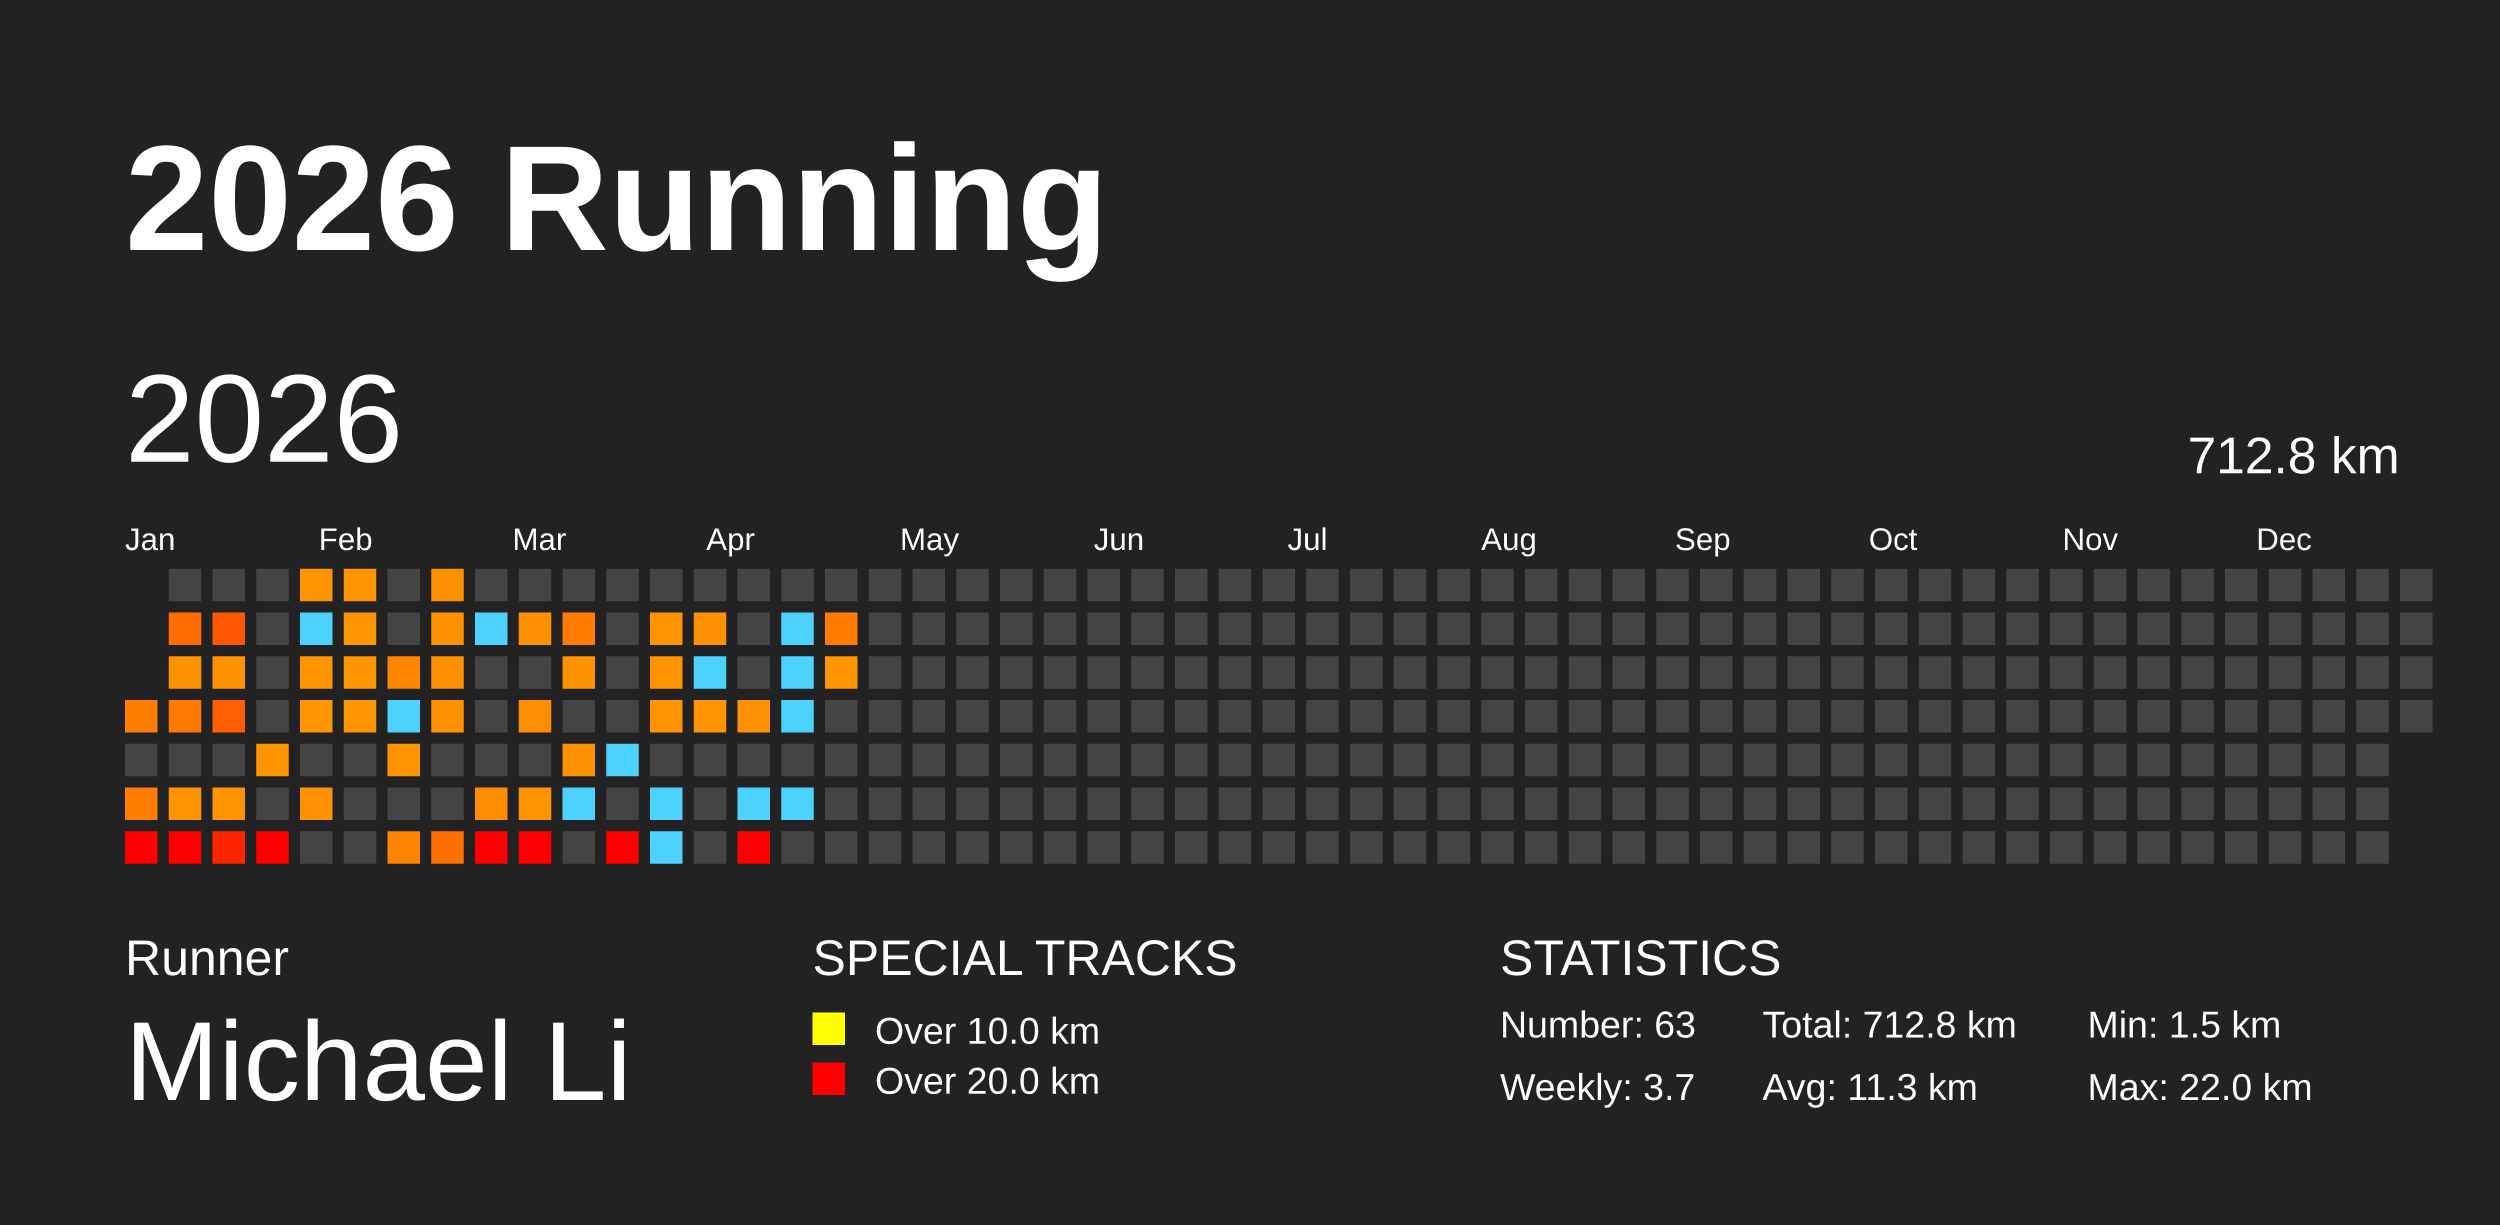
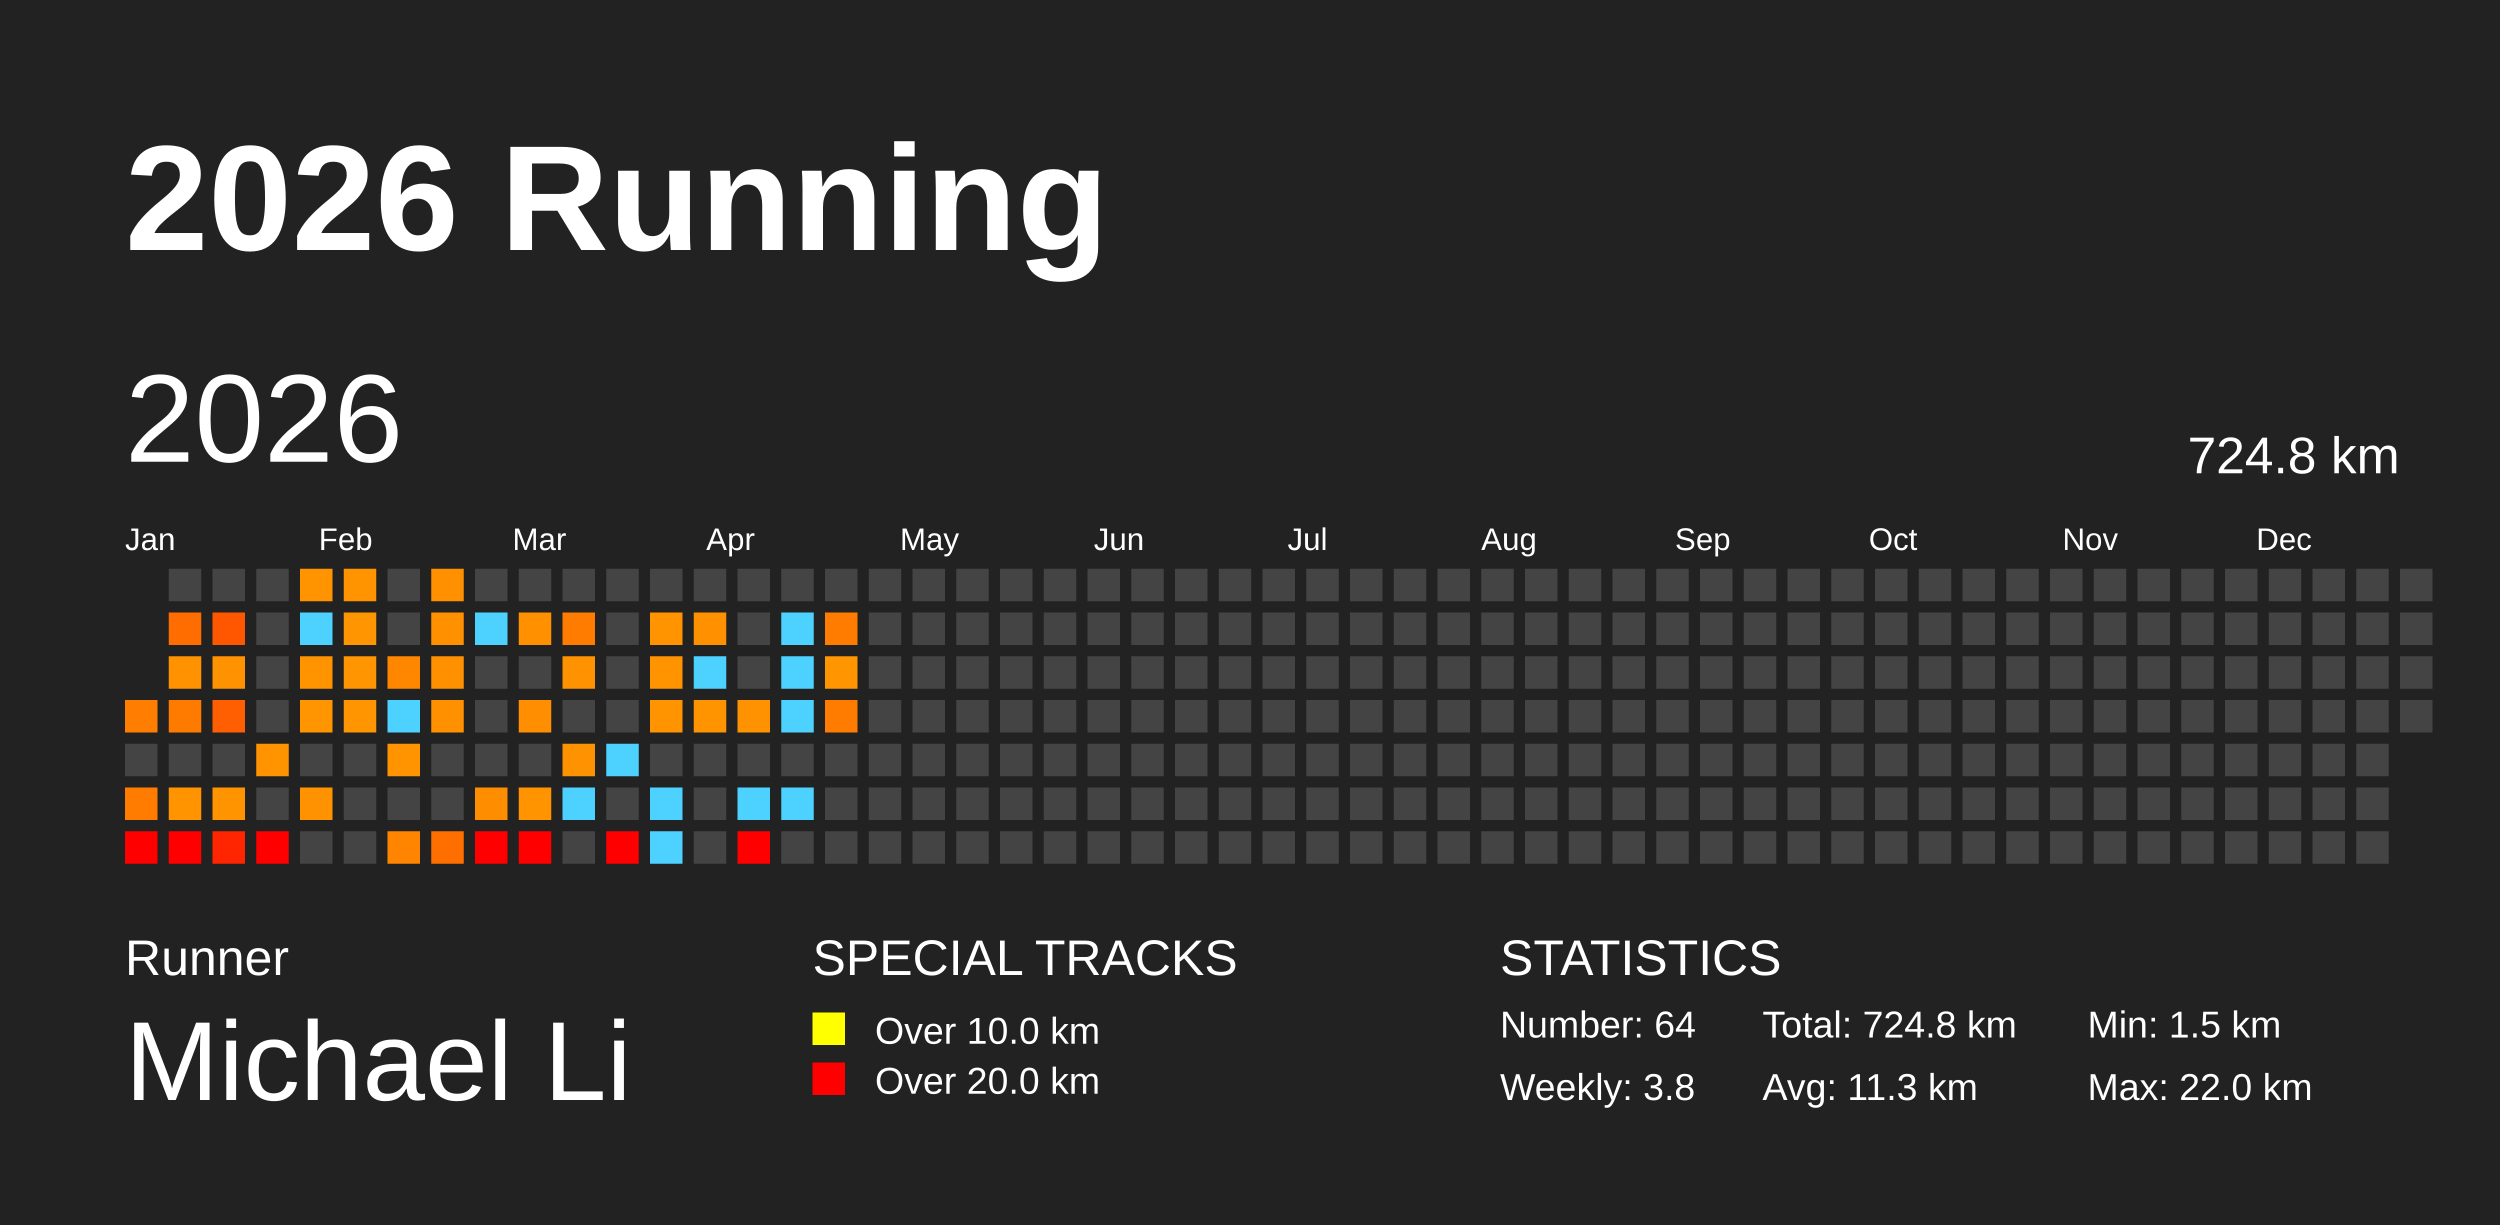
<svg xmlns="http://www.w3.org/2000/svg" baseProfile="full" height="98mm" version="1.1" viewBox="0,0,200,98" width="200mm">
  <defs />
  <rect fill="#222222" height="98" width="200" x="0" y="0" />
  <text fill="#FFFFFF" style="font-size:12px; font-family:Arial; font-weight:bold;" x="10" y="20">2026 Running</text>
  <text fill="#FFFFFF" style="font-size:4px; font-family:Arial" x="10" y="78">Runner</text>
  <text fill="#FFFFFF" style="font-size:9px; font-family:Arial" x="10" y="88">Michael Li</text>
  <text fill="#FFFFFF" style="font-size:4px; font-family:Arial" x="65" y="78">SPECIAL TRACKS</text>
  <rect fill="yellow" height="2.6" width="2.6" x="65" y="81" />
  <text fill="#FFFFFF" style="font-size:3px; font-family:Arial" x="70" y="83.5">Over 10.0 km</text>
  <rect fill="red" height="2.6" width="2.6" x="65" y="85" />
  <text fill="#FFFFFF" style="font-size:3px; font-family:Arial" x="70" y="87.5">Over 20.0 km</text>
  <text fill="#FFFFFF" style="font-size:4px; font-family:Arial" x="120" y="78">STATISTICS</text>
-   <text fill="#FFFFFF" style="font-size:3px; font-family:Arial" x="120" y="83">Number: 63</text>
-   <text fill="#FFFFFF" style="font-size:3px; font-family:Arial" x="120" y="88">Weekly: 3.7</text>
-   <text fill="#FFFFFF" style="font-size:3px; font-family:Arial" x="141" y="83">Total: 712.8 km</text>
+   <text fill="#FFFFFF" style="font-size:3px; font-family:Arial" x="120" y="83">Number: 64</text>
+   <text fill="#FFFFFF" style="font-size:3px; font-family:Arial" x="120" y="88">Weekly: 3.8</text>
+   <text fill="#FFFFFF" style="font-size:3px; font-family:Arial" x="141" y="83">Total: 724.8 km</text>
  <text fill="#FFFFFF" style="font-size:3px; font-family:Arial" x="141" y="88">Avg: 11.3 km</text>
  <text fill="#FFFFFF" style="font-size:3px; font-family:Arial" x="167" y="83">Min: 1.5 km</text>
  <text fill="#FFFFFF" style="font-size:3px; font-family:Arial" x="167" y="88">Max: 22.0 km</text>
  <text dominant-baseline="hanging" fill="#FFFFFF" style="font-size:10.0px; font-family:Arial;" x="10" y="30">2026</text>
-   <text dominant-baseline="hanging" fill="#FFFFFF" style="font-size:4.125px; font-family:Arial;" x="175" y="35">712.8 km</text>
+   <text dominant-baseline="hanging" fill="#FFFFFF" style="font-size:4.125px; font-family:Arial;" x="175" y="35">724.8 km</text>
  <text fill="#FFFFFF" style="font-size:2.5px; font-family:Arial" x="10.0" y="44">Jan</text>
  <text fill="#FFFFFF" style="font-size:2.5px; font-family:Arial" x="25.5" y="44">Feb</text>
  <text fill="#FFFFFF" style="font-size:2.5px; font-family:Arial" x="41.0" y="44">Mar</text>
  <text fill="#FFFFFF" style="font-size:2.5px; font-family:Arial" x="56.5" y="44">Apr</text>
  <text fill="#FFFFFF" style="font-size:2.5px; font-family:Arial" x="72.0" y="44">May</text>
  <text fill="#FFFFFF" style="font-size:2.5px; font-family:Arial" x="87.5" y="44">Jun</text>
  <text fill="#FFFFFF" style="font-size:2.5px; font-family:Arial" x="103.0" y="44">Jul</text>
  <text fill="#FFFFFF" style="font-size:2.5px; font-family:Arial" x="118.5" y="44">Aug</text>
  <text fill="#FFFFFF" style="font-size:2.5px; font-family:Arial" x="134.0" y="44">Sep</text>
  <text fill="#FFFFFF" style="font-size:2.5px; font-family:Arial" x="149.5" y="44">Oct</text>
  <text fill="#FFFFFF" style="font-size:2.5px; font-family:Arial" x="165.0" y="44">Nov</text>
  <text fill="#FFFFFF" style="font-size:2.5px; font-family:Arial" x="180.5" y="44">Dec</text>
  <rect fill="#ff7d00" height="2.6" width="2.6" x="10.0" y="56.0" />
  <rect fill="#444444" height="2.6" width="2.6" x="10.0" y="59.5" />
  <rect fill="#ff7c00" height="2.6" width="2.6" x="10.0" y="63.0" />
  <rect fill="red" height="2.6" width="2.6" x="10.0" y="66.5" />
  <rect fill="#444444" height="2.6" width="2.6" x="13.5" y="45.5" />
  <rect fill="#ff6d00" height="2.6" width="2.6" x="13.5" y="49.0" />
  <rect fill="#ff9200" height="2.6" width="2.6" x="13.5" y="52.5" />
  <rect fill="#ff7b00" height="2.6" width="2.6" x="13.5" y="56.0" />
  <rect fill="#444444" height="2.6" width="2.6" x="13.5" y="59.5" />
  <rect fill="#ff9300" height="2.6" width="2.6" x="13.5" y="63.0" />
  <rect fill="red" height="2.6" width="2.6" x="13.5" y="66.5" />
  <rect fill="#444444" height="2.6" width="2.6" x="17.0" y="45.5" />
  <rect fill="#ff5600" height="2.6" width="2.6" x="17.0" y="49.0" />
  <rect fill="#ff9200" height="2.6" width="2.6" x="17.0" y="52.5" />
  <rect fill="#ff5f00" height="2.6" width="2.6" x="17.0" y="56.0" />
  <rect fill="#444444" height="2.6" width="2.6" x="17.0" y="59.5" />
  <rect fill="#ff9400" height="2.6" width="2.6" x="17.0" y="63.0" />
  <rect fill="#ff2500" height="2.6" width="2.6" x="17.0" y="66.5" />
  <rect fill="#444444" height="2.6" width="2.6" x="20.5" y="45.5" />
  <rect fill="#444444" height="2.6" width="2.6" x="20.5" y="49.0" />
  <rect fill="#444444" height="2.6" width="2.6" x="20.5" y="52.5" />
  <rect fill="#444444" height="2.6" width="2.6" x="20.5" y="56.0" />
  <rect fill="#ff9300" height="2.6" width="2.6" x="20.5" y="59.5" />
  <rect fill="#444444" height="2.6" width="2.6" x="20.5" y="63.0" />
  <rect fill="red" height="2.6" width="2.6" x="20.5" y="66.5" />
  <rect fill="#ff9400" height="2.6" width="2.6" x="24.0" y="45.5" />
  <rect fill="#4dd2ff" height="2.6" width="2.6" x="24.0" y="49.0" />
  <rect fill="#ff9300" height="2.6" width="2.6" x="24.0" y="52.5" />
  <rect fill="#ff9500" height="2.6" width="2.6" x="24.0" y="56.0" />
  <rect fill="#444444" height="2.6" width="2.6" x="24.0" y="59.5" />
  <rect fill="#ff9200" height="2.6" width="2.6" x="24.0" y="63.0" />
  <rect fill="#444444" height="2.6" width="2.6" x="24.0" y="66.5" />
  <rect fill="#ff9400" height="2.6" width="2.6" x="27.5" y="45.5" />
  <rect fill="#ff9500" height="2.6" width="2.6" x="27.5" y="49.0" />
  <rect fill="#ff9500" height="2.6" width="2.6" x="27.5" y="52.5" />
  <rect fill="#ff9500" height="2.6" width="2.6" x="27.5" y="56.0" />
  <rect fill="#444444" height="2.6" width="2.6" x="27.5" y="59.5" />
  <rect fill="#444444" height="2.6" width="2.6" x="27.5" y="63.0" />
  <rect fill="#444444" height="2.6" width="2.6" x="27.5" y="66.5" />
  <rect fill="#444444" height="2.6" width="2.6" x="31.0" y="45.5" />
  <rect fill="#444444" height="2.6" width="2.6" x="31.0" y="49.0" />
  <rect fill="#ff8700" height="2.6" width="2.6" x="31.0" y="52.5" />
  <rect fill="#4dd2ff" height="2.6" width="2.6" x="31.0" y="56.0" />
  <rect fill="#ff9400" height="2.6" width="2.6" x="31.0" y="59.5" />
  <rect fill="#444444" height="2.6" width="2.6" x="31.0" y="63.0" />
  <rect fill="#ff8500" height="2.6" width="2.6" x="31.0" y="66.5" />
  <rect fill="#ff9000" height="2.6" width="2.6" x="34.5" y="45.5" />
  <rect fill="#ff9100" height="2.6" width="2.6" x="34.5" y="49.0" />
  <rect fill="#ff9100" height="2.6" width="2.6" x="34.5" y="52.5" />
  <rect fill="#ff9100" height="2.6" width="2.6" x="34.5" y="56.0" />
  <rect fill="#444444" height="2.6" width="2.6" x="34.5" y="59.5" />
  <rect fill="#444444" height="2.6" width="2.6" x="34.5" y="63.0" />
  <rect fill="#ff6f00" height="2.6" width="2.6" x="34.5" y="66.5" />
  <rect fill="#444444" height="2.6" width="2.6" x="38.0" y="45.5" />
  <rect fill="#4dd2ff" height="2.6" width="2.6" x="38.0" y="49.0" />
  <rect fill="#444444" height="2.6" width="2.6" x="38.0" y="52.5" />
  <rect fill="#444444" height="2.6" width="2.6" x="38.0" y="56.0" />
  <rect fill="#444444" height="2.6" width="2.6" x="38.0" y="59.5" />
  <rect fill="#ff8d00" height="2.6" width="2.6" x="38.0" y="63.0" />
  <rect fill="red" height="2.6" width="2.6" x="38.0" y="66.5" />
  <rect fill="#444444" height="2.6" width="2.6" x="41.5" y="45.5" />
  <rect fill="#ff9100" height="2.6" width="2.6" x="41.5" y="49.0" />
  <rect fill="#444444" height="2.6" width="2.6" x="41.5" y="52.5" />
  <rect fill="#ff8e00" height="2.6" width="2.6" x="41.5" y="56.0" />
  <rect fill="#444444" height="2.6" width="2.6" x="41.5" y="59.5" />
  <rect fill="#ff9400" height="2.6" width="2.6" x="41.5" y="63.0" />
  <rect fill="red" height="2.6" width="2.6" x="41.5" y="66.5" />
  <rect fill="#444444" height="2.6" width="2.6" x="45.0" y="45.5" />
  <rect fill="#ff7c00" height="2.6" width="2.6" x="45.0" y="49.0" />
  <rect fill="#ff9200" height="2.6" width="2.6" x="45.0" y="52.5" />
  <rect fill="#444444" height="2.6" width="2.6" x="45.0" y="56.0" />
  <rect fill="#ff9200" height="2.6" width="2.6" x="45.0" y="59.5" />
  <rect fill="#4dd2ff" height="2.6" width="2.6" x="45.0" y="63.0" />
  <rect fill="#444444" height="2.6" width="2.6" x="45.0" y="66.5" />
  <rect fill="#444444" height="2.6" width="2.6" x="48.5" y="45.5" />
  <rect fill="#444444" height="2.6" width="2.6" x="48.5" y="49.0" />
  <rect fill="#444444" height="2.6" width="2.6" x="48.5" y="52.5" />
  <rect fill="#444444" height="2.6" width="2.6" x="48.5" y="56.0" />
  <rect fill="#4dd2ff" height="2.6" width="2.6" x="48.5" y="59.5" />
  <rect fill="#444444" height="2.6" width="2.6" x="48.5" y="63.0" />
  <rect fill="red" height="2.6" width="2.6" x="48.5" y="66.5" />
  <rect fill="#444444" height="2.6" width="2.6" x="52.0" y="45.5" />
  <rect fill="#ff9400" height="2.6" width="2.6" x="52.0" y="49.0" />
  <rect fill="#ff9400" height="2.6" width="2.6" x="52.0" y="52.5" />
  <rect fill="#ff9400" height="2.6" width="2.6" x="52.0" y="56.0" />
  <rect fill="#444444" height="2.6" width="2.6" x="52.0" y="59.5" />
  <rect fill="#4dd2ff" height="2.6" width="2.6" x="52.0" y="63.0" />
  <rect fill="#4dd2ff" height="2.6" width="2.6" x="52.0" y="66.5" />
  <rect fill="#444444" height="2.6" width="2.6" x="55.5" y="45.5" />
  <rect fill="#ff9000" height="2.6" width="2.6" x="55.5" y="49.0" />
  <rect fill="#4dd2ff" height="2.6" width="2.6" x="55.5" y="52.5" />
  <rect fill="#ff9400" height="2.6" width="2.6" x="55.5" y="56.0" />
  <rect fill="#444444" height="2.6" width="2.6" x="55.5" y="59.5" />
  <rect fill="#444444" height="2.6" width="2.6" x="55.5" y="63.0" />
  <rect fill="#444444" height="2.6" width="2.6" x="55.5" y="66.5" />
  <rect fill="#444444" height="2.6" width="2.6" x="59.0" y="45.5" />
  <rect fill="#444444" height="2.6" width="2.6" x="59.0" y="49.0" />
  <rect fill="#444444" height="2.6" width="2.6" x="59.0" y="52.5" />
  <rect fill="#ff9200" height="2.6" width="2.6" x="59.0" y="56.0" />
  <rect fill="#444444" height="2.6" width="2.6" x="59.0" y="59.5" />
  <rect fill="#4dd2ff" height="2.6" width="2.6" x="59.0" y="63.0" />
  <rect fill="red" height="2.6" width="2.6" x="59.0" y="66.5" />
  <rect fill="#444444" height="2.6" width="2.6" x="62.5" y="45.5" />
  <rect fill="#4dd2ff" height="2.6" width="2.6" x="62.5" y="49.0" />
  <rect fill="#4dd2ff" height="2.6" width="2.6" x="62.5" y="52.5" />
  <rect fill="#4dd2ff" height="2.6" width="2.6" x="62.5" y="56.0" />
  <rect fill="#444444" height="2.6" width="2.6" x="62.5" y="59.5" />
  <rect fill="#4dd2ff" height="2.6" width="2.6" x="62.5" y="63.0" />
  <rect fill="#444444" height="2.6" width="2.6" x="62.5" y="66.5" />
  <rect fill="#444444" height="2.6" width="2.6" x="66.0" y="45.5" />
  <rect fill="#ff7c00" height="2.6" width="2.6" x="66.0" y="49.0" />
  <rect fill="#ff9500" height="2.6" width="2.6" x="66.0" y="52.5" />
-   <rect fill="#444444" height="2.6" width="2.6" x="66.0" y="56.0" />
+   <rect fill="#ff7c00" height="2.6" width="2.6" x="66.0" y="56.0" />
  <rect fill="#444444" height="2.6" width="2.6" x="66.0" y="59.5" />
  <rect fill="#444444" height="2.6" width="2.6" x="66.0" y="63.0" />
  <rect fill="#444444" height="2.6" width="2.6" x="66.0" y="66.5" />
  <rect fill="#444444" height="2.6" width="2.6" x="69.5" y="45.5" />
  <rect fill="#444444" height="2.6" width="2.6" x="69.5" y="49.0" />
  <rect fill="#444444" height="2.6" width="2.6" x="69.5" y="52.5" />
  <rect fill="#444444" height="2.6" width="2.6" x="69.5" y="56.0" />
  <rect fill="#444444" height="2.6" width="2.6" x="69.5" y="59.5" />
  <rect fill="#444444" height="2.6" width="2.6" x="69.5" y="63.0" />
  <rect fill="#444444" height="2.6" width="2.6" x="69.5" y="66.5" />
  <rect fill="#444444" height="2.6" width="2.6" x="73.0" y="45.5" />
  <rect fill="#444444" height="2.6" width="2.6" x="73.0" y="49.0" />
  <rect fill="#444444" height="2.6" width="2.6" x="73.0" y="52.5" />
  <rect fill="#444444" height="2.6" width="2.6" x="73.0" y="56.0" />
  <rect fill="#444444" height="2.6" width="2.6" x="73.0" y="59.5" />
  <rect fill="#444444" height="2.6" width="2.6" x="73.0" y="63.0" />
  <rect fill="#444444" height="2.6" width="2.6" x="73.0" y="66.5" />
  <rect fill="#444444" height="2.6" width="2.6" x="76.5" y="45.5" />
  <rect fill="#444444" height="2.6" width="2.6" x="76.5" y="49.0" />
  <rect fill="#444444" height="2.6" width="2.6" x="76.5" y="52.5" />
  <rect fill="#444444" height="2.6" width="2.6" x="76.5" y="56.0" />
  <rect fill="#444444" height="2.6" width="2.6" x="76.5" y="59.5" />
  <rect fill="#444444" height="2.6" width="2.6" x="76.5" y="63.0" />
  <rect fill="#444444" height="2.6" width="2.6" x="76.5" y="66.5" />
  <rect fill="#444444" height="2.6" width="2.6" x="80.0" y="45.5" />
  <rect fill="#444444" height="2.6" width="2.6" x="80.0" y="49.0" />
  <rect fill="#444444" height="2.6" width="2.6" x="80.0" y="52.5" />
  <rect fill="#444444" height="2.6" width="2.6" x="80.0" y="56.0" />
  <rect fill="#444444" height="2.6" width="2.6" x="80.0" y="59.5" />
  <rect fill="#444444" height="2.6" width="2.6" x="80.0" y="63.0" />
  <rect fill="#444444" height="2.6" width="2.6" x="80.0" y="66.5" />
  <rect fill="#444444" height="2.6" width="2.6" x="83.5" y="45.5" />
  <rect fill="#444444" height="2.6" width="2.6" x="83.5" y="49.0" />
  <rect fill="#444444" height="2.6" width="2.6" x="83.5" y="52.5" />
  <rect fill="#444444" height="2.6" width="2.6" x="83.5" y="56.0" />
  <rect fill="#444444" height="2.6" width="2.6" x="83.5" y="59.5" />
  <rect fill="#444444" height="2.6" width="2.6" x="83.5" y="63.0" />
  <rect fill="#444444" height="2.6" width="2.6" x="83.5" y="66.5" />
  <rect fill="#444444" height="2.6" width="2.6" x="87.0" y="45.5" />
  <rect fill="#444444" height="2.6" width="2.6" x="87.0" y="49.0" />
  <rect fill="#444444" height="2.6" width="2.6" x="87.0" y="52.5" />
  <rect fill="#444444" height="2.6" width="2.6" x="87.0" y="56.0" />
  <rect fill="#444444" height="2.6" width="2.6" x="87.0" y="59.5" />
  <rect fill="#444444" height="2.6" width="2.6" x="87.0" y="63.0" />
  <rect fill="#444444" height="2.6" width="2.6" x="87.0" y="66.5" />
  <rect fill="#444444" height="2.6" width="2.6" x="90.5" y="45.5" />
  <rect fill="#444444" height="2.6" width="2.6" x="90.5" y="49.0" />
  <rect fill="#444444" height="2.6" width="2.6" x="90.5" y="52.5" />
  <rect fill="#444444" height="2.6" width="2.6" x="90.5" y="56.0" />
  <rect fill="#444444" height="2.6" width="2.6" x="90.5" y="59.5" />
  <rect fill="#444444" height="2.6" width="2.6" x="90.5" y="63.0" />
  <rect fill="#444444" height="2.6" width="2.6" x="90.5" y="66.5" />
  <rect fill="#444444" height="2.6" width="2.6" x="94.0" y="45.5" />
  <rect fill="#444444" height="2.6" width="2.6" x="94.0" y="49.0" />
  <rect fill="#444444" height="2.6" width="2.6" x="94.0" y="52.5" />
  <rect fill="#444444" height="2.6" width="2.6" x="94.0" y="56.0" />
  <rect fill="#444444" height="2.6" width="2.6" x="94.0" y="59.5" />
  <rect fill="#444444" height="2.6" width="2.6" x="94.0" y="63.0" />
  <rect fill="#444444" height="2.6" width="2.6" x="94.0" y="66.5" />
  <rect fill="#444444" height="2.6" width="2.6" x="97.5" y="45.5" />
  <rect fill="#444444" height="2.6" width="2.6" x="97.5" y="49.0" />
  <rect fill="#444444" height="2.6" width="2.6" x="97.5" y="52.5" />
  <rect fill="#444444" height="2.6" width="2.6" x="97.5" y="56.0" />
  <rect fill="#444444" height="2.6" width="2.6" x="97.5" y="59.5" />
  <rect fill="#444444" height="2.6" width="2.6" x="97.5" y="63.0" />
  <rect fill="#444444" height="2.6" width="2.6" x="97.5" y="66.5" />
  <rect fill="#444444" height="2.6" width="2.6" x="101.0" y="45.5" />
  <rect fill="#444444" height="2.6" width="2.6" x="101.0" y="49.0" />
  <rect fill="#444444" height="2.6" width="2.6" x="101.0" y="52.5" />
  <rect fill="#444444" height="2.6" width="2.6" x="101.0" y="56.0" />
  <rect fill="#444444" height="2.6" width="2.6" x="101.0" y="59.5" />
  <rect fill="#444444" height="2.6" width="2.6" x="101.0" y="63.0" />
  <rect fill="#444444" height="2.6" width="2.6" x="101.0" y="66.5" />
  <rect fill="#444444" height="2.6" width="2.6" x="104.5" y="45.5" />
  <rect fill="#444444" height="2.6" width="2.6" x="104.5" y="49.0" />
  <rect fill="#444444" height="2.6" width="2.6" x="104.5" y="52.5" />
  <rect fill="#444444" height="2.6" width="2.6" x="104.5" y="56.0" />
  <rect fill="#444444" height="2.6" width="2.6" x="104.5" y="59.5" />
  <rect fill="#444444" height="2.6" width="2.6" x="104.5" y="63.0" />
  <rect fill="#444444" height="2.6" width="2.6" x="104.5" y="66.5" />
  <rect fill="#444444" height="2.6" width="2.6" x="108.0" y="45.5" />
  <rect fill="#444444" height="2.6" width="2.6" x="108.0" y="49.0" />
  <rect fill="#444444" height="2.6" width="2.6" x="108.0" y="52.5" />
  <rect fill="#444444" height="2.6" width="2.6" x="108.0" y="56.0" />
  <rect fill="#444444" height="2.6" width="2.6" x="108.0" y="59.5" />
  <rect fill="#444444" height="2.6" width="2.6" x="108.0" y="63.0" />
  <rect fill="#444444" height="2.6" width="2.6" x="108.0" y="66.5" />
  <rect fill="#444444" height="2.6" width="2.6" x="111.5" y="45.5" />
  <rect fill="#444444" height="2.6" width="2.6" x="111.5" y="49.0" />
  <rect fill="#444444" height="2.6" width="2.6" x="111.5" y="52.5" />
  <rect fill="#444444" height="2.6" width="2.6" x="111.5" y="56.0" />
  <rect fill="#444444" height="2.6" width="2.6" x="111.5" y="59.5" />
  <rect fill="#444444" height="2.6" width="2.6" x="111.5" y="63.0" />
  <rect fill="#444444" height="2.6" width="2.6" x="111.5" y="66.5" />
  <rect fill="#444444" height="2.6" width="2.6" x="115.0" y="45.5" />
  <rect fill="#444444" height="2.6" width="2.6" x="115.0" y="49.0" />
  <rect fill="#444444" height="2.6" width="2.6" x="115.0" y="52.5" />
  <rect fill="#444444" height="2.6" width="2.6" x="115.0" y="56.0" />
  <rect fill="#444444" height="2.6" width="2.6" x="115.0" y="59.5" />
  <rect fill="#444444" height="2.6" width="2.6" x="115.0" y="63.0" />
  <rect fill="#444444" height="2.6" width="2.6" x="115.0" y="66.5" />
  <rect fill="#444444" height="2.6" width="2.6" x="118.5" y="45.5" />
  <rect fill="#444444" height="2.6" width="2.6" x="118.5" y="49.0" />
  <rect fill="#444444" height="2.6" width="2.6" x="118.5" y="52.5" />
  <rect fill="#444444" height="2.6" width="2.6" x="118.5" y="56.0" />
  <rect fill="#444444" height="2.6" width="2.6" x="118.5" y="59.5" />
  <rect fill="#444444" height="2.6" width="2.6" x="118.5" y="63.0" />
  <rect fill="#444444" height="2.6" width="2.6" x="118.5" y="66.5" />
  <rect fill="#444444" height="2.6" width="2.6" x="122.0" y="45.5" />
  <rect fill="#444444" height="2.6" width="2.6" x="122.0" y="49.0" />
  <rect fill="#444444" height="2.6" width="2.6" x="122.0" y="52.5" />
  <rect fill="#444444" height="2.6" width="2.6" x="122.0" y="56.0" />
  <rect fill="#444444" height="2.6" width="2.6" x="122.0" y="59.5" />
  <rect fill="#444444" height="2.6" width="2.6" x="122.0" y="63.0" />
  <rect fill="#444444" height="2.6" width="2.6" x="122.0" y="66.5" />
  <rect fill="#444444" height="2.6" width="2.6" x="125.5" y="45.5" />
  <rect fill="#444444" height="2.6" width="2.6" x="125.5" y="49.0" />
  <rect fill="#444444" height="2.6" width="2.6" x="125.5" y="52.5" />
  <rect fill="#444444" height="2.6" width="2.6" x="125.5" y="56.0" />
  <rect fill="#444444" height="2.6" width="2.6" x="125.5" y="59.5" />
  <rect fill="#444444" height="2.6" width="2.6" x="125.5" y="63.0" />
  <rect fill="#444444" height="2.6" width="2.6" x="125.5" y="66.5" />
  <rect fill="#444444" height="2.6" width="2.6" x="129.0" y="45.5" />
  <rect fill="#444444" height="2.6" width="2.6" x="129.0" y="49.0" />
  <rect fill="#444444" height="2.6" width="2.6" x="129.0" y="52.5" />
  <rect fill="#444444" height="2.6" width="2.6" x="129.0" y="56.0" />
  <rect fill="#444444" height="2.6" width="2.6" x="129.0" y="59.5" />
  <rect fill="#444444" height="2.6" width="2.6" x="129.0" y="63.0" />
  <rect fill="#444444" height="2.6" width="2.6" x="129.0" y="66.5" />
  <rect fill="#444444" height="2.6" width="2.6" x="132.5" y="45.5" />
  <rect fill="#444444" height="2.6" width="2.6" x="132.5" y="49.0" />
  <rect fill="#444444" height="2.6" width="2.6" x="132.5" y="52.5" />
  <rect fill="#444444" height="2.6" width="2.6" x="132.5" y="56.0" />
  <rect fill="#444444" height="2.6" width="2.6" x="132.5" y="59.5" />
  <rect fill="#444444" height="2.6" width="2.6" x="132.5" y="63.0" />
  <rect fill="#444444" height="2.6" width="2.6" x="132.5" y="66.5" />
  <rect fill="#444444" height="2.6" width="2.6" x="136.0" y="45.5" />
  <rect fill="#444444" height="2.6" width="2.6" x="136.0" y="49.0" />
  <rect fill="#444444" height="2.6" width="2.6" x="136.0" y="52.5" />
  <rect fill="#444444" height="2.6" width="2.6" x="136.0" y="56.0" />
  <rect fill="#444444" height="2.6" width="2.6" x="136.0" y="59.5" />
  <rect fill="#444444" height="2.6" width="2.6" x="136.0" y="63.0" />
  <rect fill="#444444" height="2.6" width="2.6" x="136.0" y="66.5" />
  <rect fill="#444444" height="2.6" width="2.6" x="139.5" y="45.5" />
  <rect fill="#444444" height="2.6" width="2.6" x="139.5" y="49.0" />
  <rect fill="#444444" height="2.6" width="2.6" x="139.5" y="52.5" />
  <rect fill="#444444" height="2.6" width="2.6" x="139.5" y="56.0" />
  <rect fill="#444444" height="2.6" width="2.6" x="139.5" y="59.5" />
  <rect fill="#444444" height="2.6" width="2.6" x="139.5" y="63.0" />
  <rect fill="#444444" height="2.6" width="2.6" x="139.5" y="66.5" />
  <rect fill="#444444" height="2.6" width="2.6" x="143.0" y="45.5" />
  <rect fill="#444444" height="2.6" width="2.6" x="143.0" y="49.0" />
  <rect fill="#444444" height="2.6" width="2.6" x="143.0" y="52.5" />
  <rect fill="#444444" height="2.6" width="2.6" x="143.0" y="56.0" />
  <rect fill="#444444" height="2.6" width="2.6" x="143.0" y="59.5" />
  <rect fill="#444444" height="2.6" width="2.6" x="143.0" y="63.0" />
  <rect fill="#444444" height="2.6" width="2.6" x="143.0" y="66.5" />
  <rect fill="#444444" height="2.6" width="2.6" x="146.5" y="45.5" />
  <rect fill="#444444" height="2.6" width="2.6" x="146.5" y="49.0" />
  <rect fill="#444444" height="2.6" width="2.6" x="146.5" y="52.5" />
  <rect fill="#444444" height="2.6" width="2.6" x="146.5" y="56.0" />
  <rect fill="#444444" height="2.6" width="2.6" x="146.5" y="59.5" />
  <rect fill="#444444" height="2.6" width="2.6" x="146.5" y="63.0" />
  <rect fill="#444444" height="2.6" width="2.6" x="146.5" y="66.5" />
  <rect fill="#444444" height="2.6" width="2.6" x="150.0" y="45.5" />
  <rect fill="#444444" height="2.6" width="2.6" x="150.0" y="49.0" />
  <rect fill="#444444" height="2.6" width="2.6" x="150.0" y="52.5" />
  <rect fill="#444444" height="2.6" width="2.6" x="150.0" y="56.0" />
  <rect fill="#444444" height="2.6" width="2.6" x="150.0" y="59.5" />
  <rect fill="#444444" height="2.6" width="2.6" x="150.0" y="63.0" />
  <rect fill="#444444" height="2.6" width="2.6" x="150.0" y="66.5" />
  <rect fill="#444444" height="2.6" width="2.6" x="153.5" y="45.5" />
  <rect fill="#444444" height="2.6" width="2.6" x="153.5" y="49.0" />
  <rect fill="#444444" height="2.6" width="2.6" x="153.5" y="52.5" />
  <rect fill="#444444" height="2.6" width="2.6" x="153.5" y="56.0" />
  <rect fill="#444444" height="2.6" width="2.6" x="153.5" y="59.5" />
  <rect fill="#444444" height="2.6" width="2.6" x="153.5" y="63.0" />
  <rect fill="#444444" height="2.6" width="2.6" x="153.5" y="66.5" />
  <rect fill="#444444" height="2.6" width="2.6" x="157.0" y="45.5" />
  <rect fill="#444444" height="2.6" width="2.6" x="157.0" y="49.0" />
  <rect fill="#444444" height="2.6" width="2.6" x="157.0" y="52.5" />
  <rect fill="#444444" height="2.6" width="2.6" x="157.0" y="56.0" />
  <rect fill="#444444" height="2.6" width="2.6" x="157.0" y="59.5" />
  <rect fill="#444444" height="2.6" width="2.6" x="157.0" y="63.0" />
  <rect fill="#444444" height="2.6" width="2.6" x="157.0" y="66.5" />
  <rect fill="#444444" height="2.6" width="2.6" x="160.5" y="45.5" />
  <rect fill="#444444" height="2.6" width="2.6" x="160.5" y="49.0" />
  <rect fill="#444444" height="2.6" width="2.6" x="160.5" y="52.5" />
  <rect fill="#444444" height="2.6" width="2.6" x="160.5" y="56.0" />
  <rect fill="#444444" height="2.6" width="2.6" x="160.5" y="59.5" />
  <rect fill="#444444" height="2.6" width="2.6" x="160.5" y="63.0" />
  <rect fill="#444444" height="2.6" width="2.6" x="160.5" y="66.5" />
  <rect fill="#444444" height="2.6" width="2.6" x="164.0" y="45.5" />
  <rect fill="#444444" height="2.6" width="2.6" x="164.0" y="49.0" />
  <rect fill="#444444" height="2.6" width="2.6" x="164.0" y="52.5" />
  <rect fill="#444444" height="2.6" width="2.6" x="164.0" y="56.0" />
  <rect fill="#444444" height="2.6" width="2.6" x="164.0" y="59.5" />
  <rect fill="#444444" height="2.6" width="2.6" x="164.0" y="63.0" />
  <rect fill="#444444" height="2.6" width="2.6" x="164.0" y="66.5" />
  <rect fill="#444444" height="2.6" width="2.6" x="167.5" y="45.5" />
  <rect fill="#444444" height="2.6" width="2.6" x="167.5" y="49.0" />
  <rect fill="#444444" height="2.6" width="2.6" x="167.5" y="52.5" />
  <rect fill="#444444" height="2.6" width="2.6" x="167.5" y="56.0" />
  <rect fill="#444444" height="2.6" width="2.6" x="167.5" y="59.5" />
  <rect fill="#444444" height="2.6" width="2.6" x="167.5" y="63.0" />
  <rect fill="#444444" height="2.6" width="2.6" x="167.5" y="66.5" />
  <rect fill="#444444" height="2.6" width="2.6" x="171.0" y="45.5" />
  <rect fill="#444444" height="2.6" width="2.6" x="171.0" y="49.0" />
  <rect fill="#444444" height="2.6" width="2.6" x="171.0" y="52.5" />
  <rect fill="#444444" height="2.6" width="2.6" x="171.0" y="56.0" />
  <rect fill="#444444" height="2.6" width="2.6" x="171.0" y="59.5" />
  <rect fill="#444444" height="2.6" width="2.6" x="171.0" y="63.0" />
  <rect fill="#444444" height="2.6" width="2.6" x="171.0" y="66.5" />
  <rect fill="#444444" height="2.6" width="2.6" x="174.5" y="45.5" />
  <rect fill="#444444" height="2.6" width="2.6" x="174.5" y="49.0" />
  <rect fill="#444444" height="2.6" width="2.6" x="174.5" y="52.5" />
  <rect fill="#444444" height="2.6" width="2.6" x="174.5" y="56.0" />
  <rect fill="#444444" height="2.6" width="2.6" x="174.5" y="59.5" />
  <rect fill="#444444" height="2.6" width="2.6" x="174.5" y="63.0" />
  <rect fill="#444444" height="2.6" width="2.6" x="174.5" y="66.5" />
  <rect fill="#444444" height="2.6" width="2.6" x="178.0" y="45.5" />
  <rect fill="#444444" height="2.6" width="2.6" x="178.0" y="49.0" />
  <rect fill="#444444" height="2.6" width="2.6" x="178.0" y="52.5" />
  <rect fill="#444444" height="2.6" width="2.6" x="178.0" y="56.0" />
  <rect fill="#444444" height="2.6" width="2.6" x="178.0" y="59.5" />
  <rect fill="#444444" height="2.6" width="2.6" x="178.0" y="63.0" />
  <rect fill="#444444" height="2.6" width="2.6" x="178.0" y="66.5" />
  <rect fill="#444444" height="2.6" width="2.6" x="181.5" y="45.5" />
  <rect fill="#444444" height="2.6" width="2.6" x="181.5" y="49.0" />
  <rect fill="#444444" height="2.6" width="2.6" x="181.5" y="52.5" />
  <rect fill="#444444" height="2.6" width="2.6" x="181.5" y="56.0" />
  <rect fill="#444444" height="2.6" width="2.6" x="181.5" y="59.5" />
  <rect fill="#444444" height="2.6" width="2.6" x="181.5" y="63.0" />
  <rect fill="#444444" height="2.6" width="2.6" x="181.5" y="66.5" />
  <rect fill="#444444" height="2.6" width="2.6" x="185.0" y="45.5" />
  <rect fill="#444444" height="2.6" width="2.6" x="185.0" y="49.0" />
  <rect fill="#444444" height="2.6" width="2.6" x="185.0" y="52.5" />
  <rect fill="#444444" height="2.6" width="2.6" x="185.0" y="56.0" />
  <rect fill="#444444" height="2.6" width="2.6" x="185.0" y="59.5" />
  <rect fill="#444444" height="2.6" width="2.6" x="185.0" y="63.0" />
  <rect fill="#444444" height="2.6" width="2.6" x="185.0" y="66.5" />
  <rect fill="#444444" height="2.6" width="2.6" x="188.5" y="45.5" />
  <rect fill="#444444" height="2.6" width="2.6" x="188.5" y="49.0" />
  <rect fill="#444444" height="2.6" width="2.6" x="188.5" y="52.5" />
  <rect fill="#444444" height="2.6" width="2.6" x="188.5" y="56.0" />
  <rect fill="#444444" height="2.6" width="2.6" x="188.5" y="59.5" />
  <rect fill="#444444" height="2.6" width="2.6" x="188.5" y="63.0" />
  <rect fill="#444444" height="2.6" width="2.6" x="188.5" y="66.5" />
  <rect fill="#444444" height="2.6" width="2.6" x="192.0" y="45.5" />
  <rect fill="#444444" height="2.6" width="2.6" x="192.0" y="49.0" />
  <rect fill="#444444" height="2.6" width="2.6" x="192.0" y="52.5" />
  <rect fill="#444444" height="2.6" width="2.6" x="192.0" y="56.0" />
</svg>
